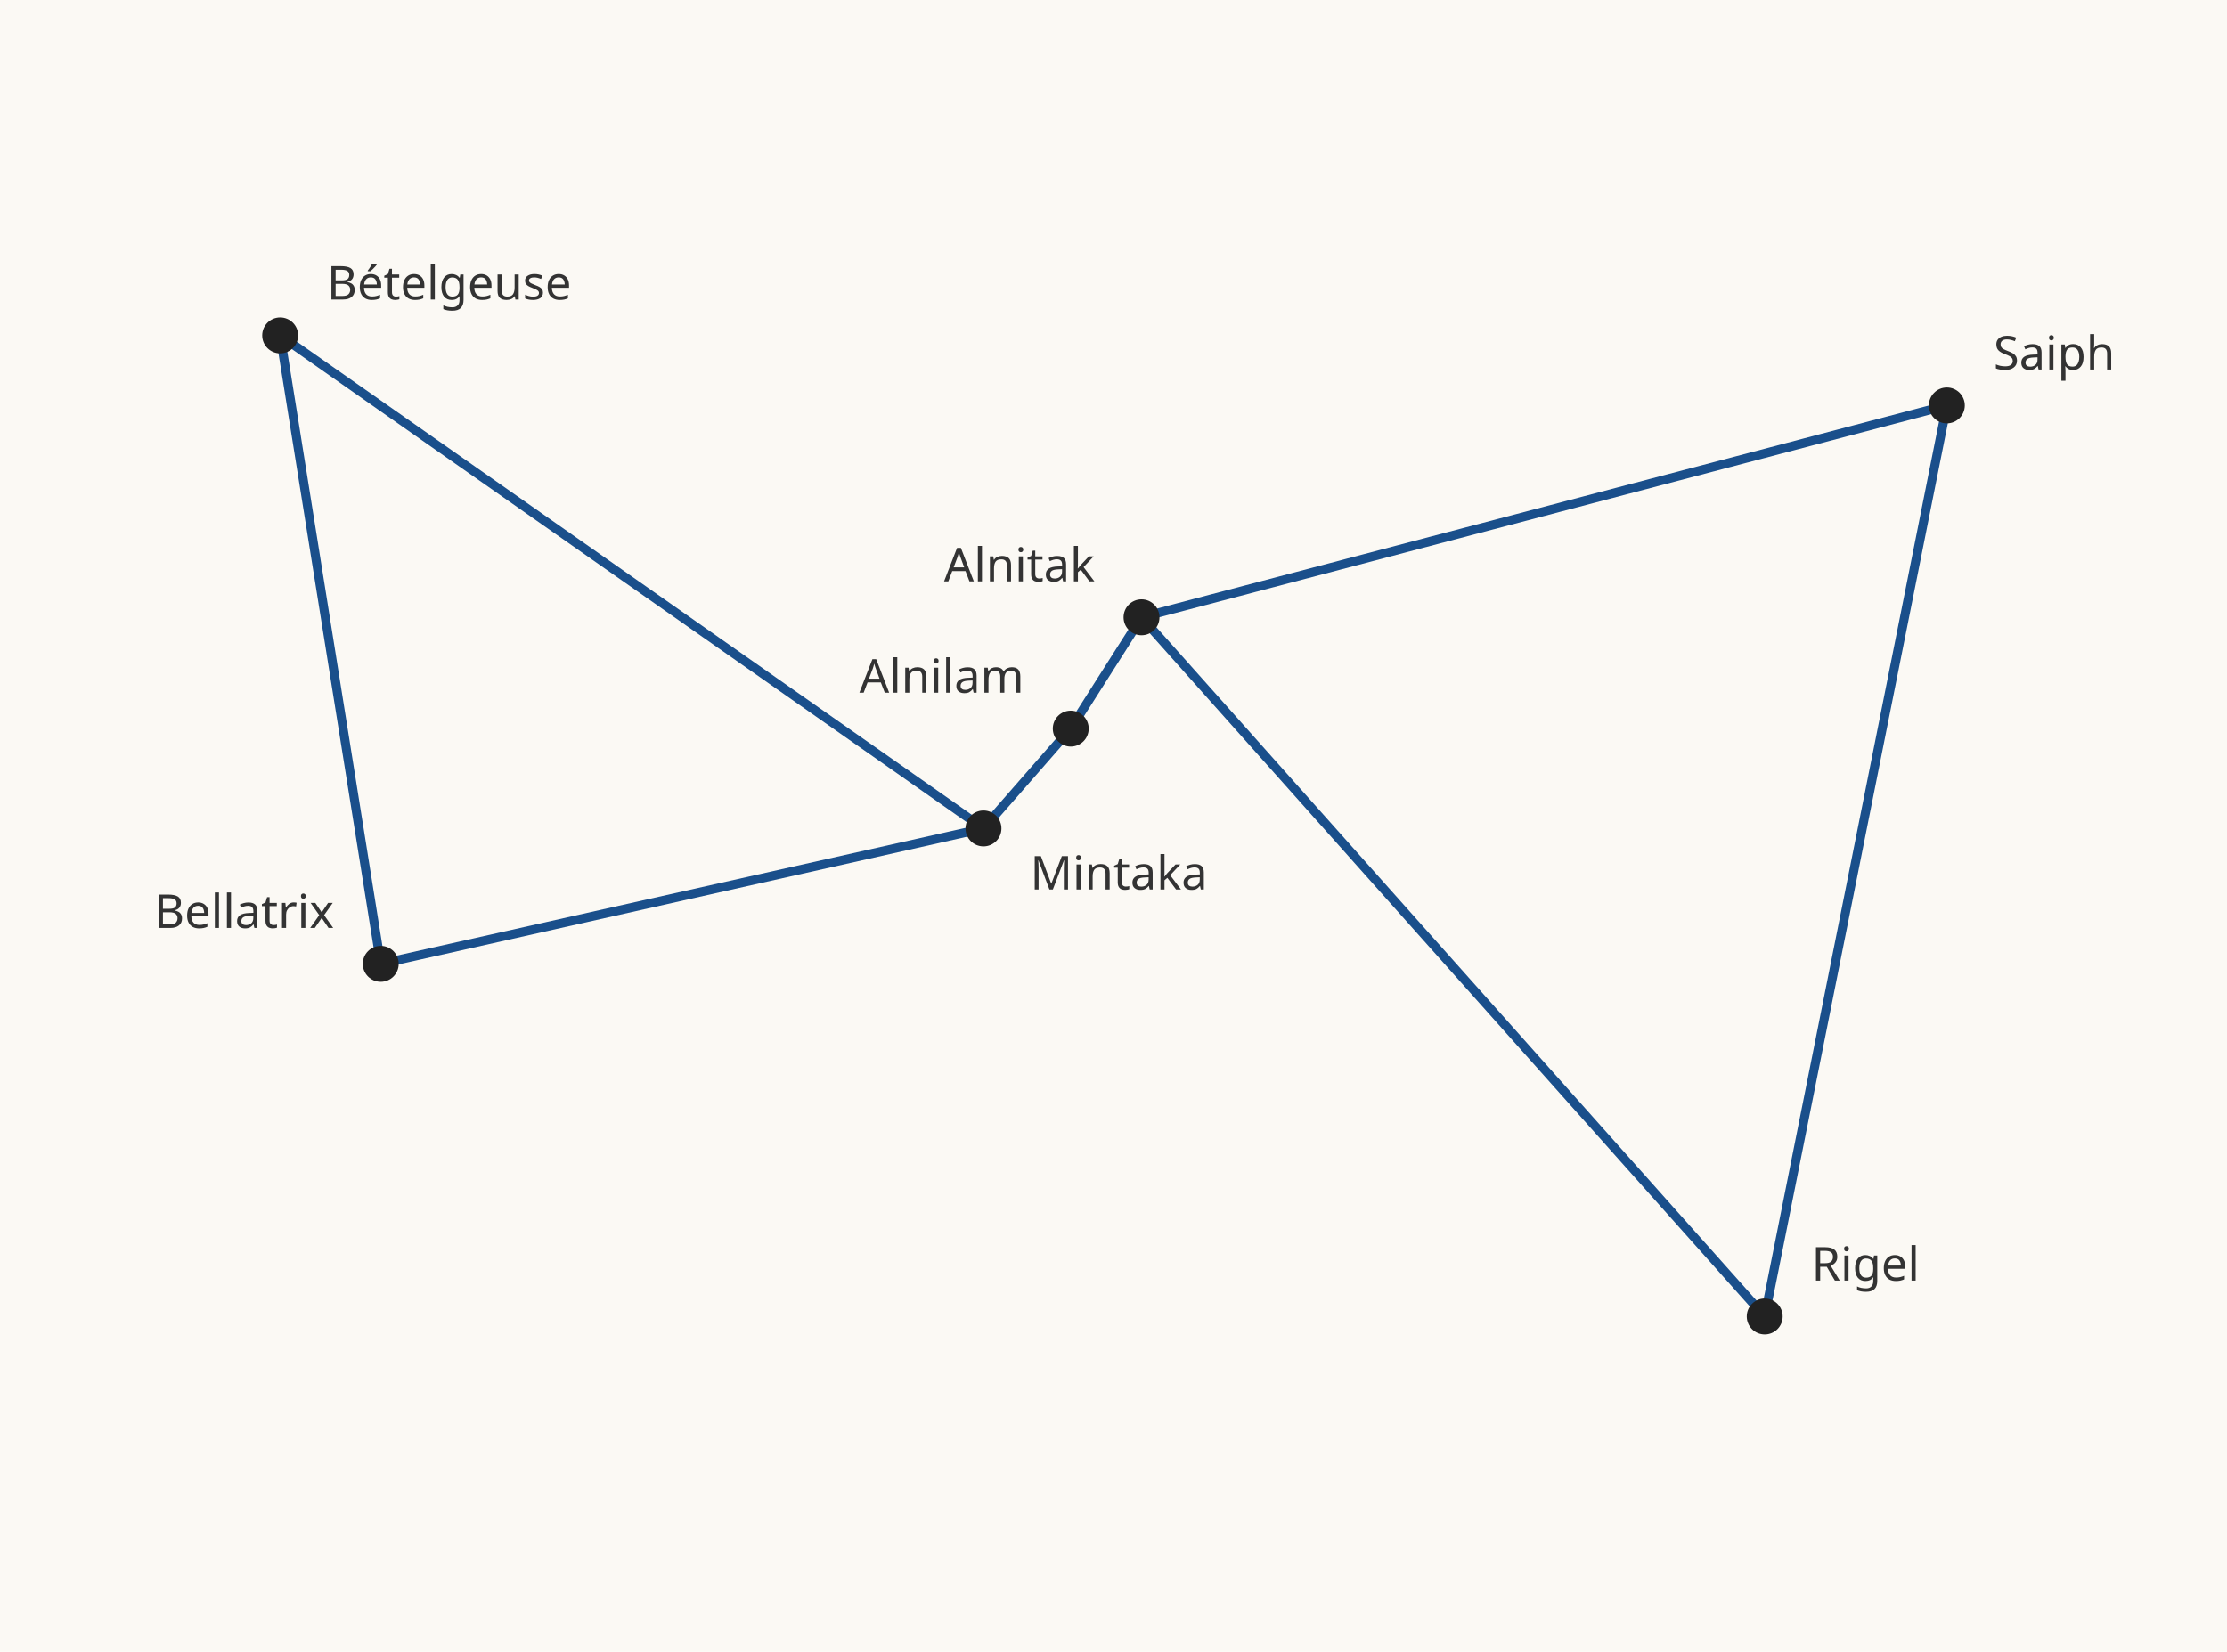
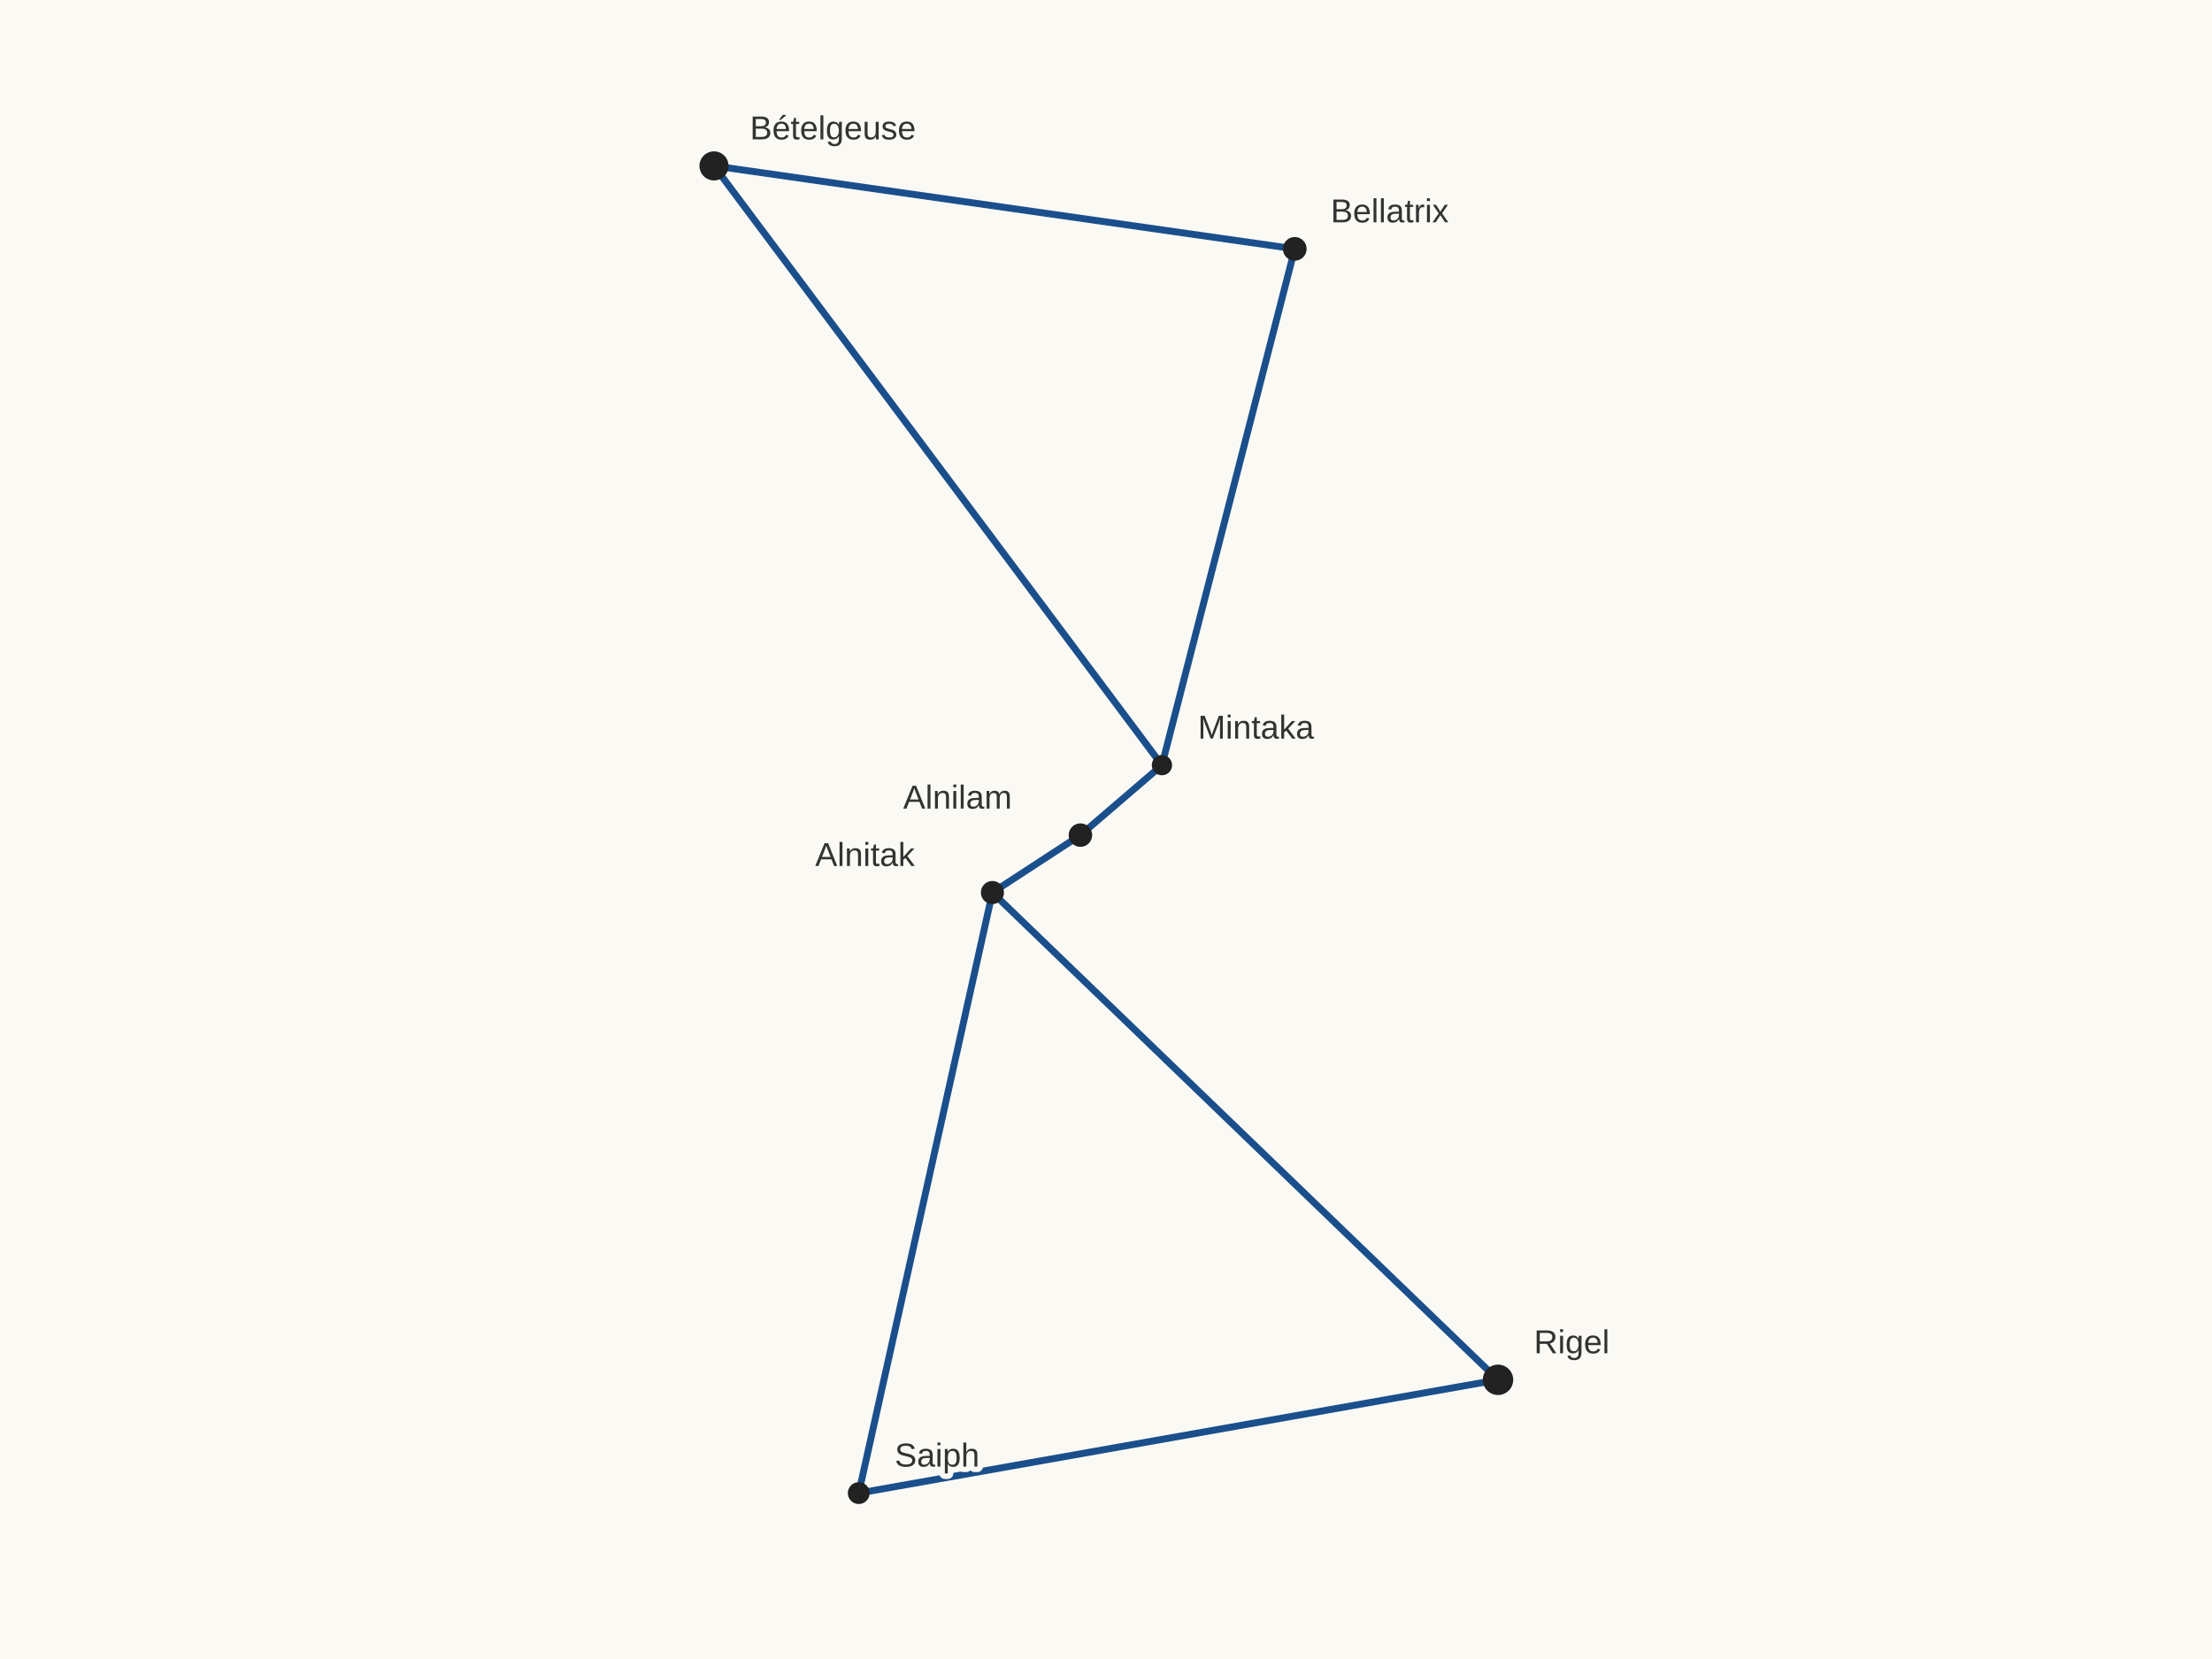
- <svg xmlns="http://www.w3.org/2000/svg" viewBox="0 0 620 460" role="img" aria-label="Figure de la constellation Orion">
-   <rect width="620" height="460" fill="#fbf9f4" />
-   <line x1="78.0" y1="93.4" x2="106.0" y2="268.4" stroke="#1a4f8b" stroke-width="2.5" stroke-linecap="round" />
-   <line x1="78.0" y1="93.4" x2="273.8" y2="230.7" stroke="#1a4f8b" stroke-width="2.5" stroke-linecap="round" />
-   <line x1="273.8" y1="230.7" x2="106.0" y2="268.4" stroke="#1a4f8b" stroke-width="2.5" stroke-linecap="round" />
-   <line x1="491.3" y1="366.6" x2="542.0" y2="112.9" stroke="#1a4f8b" stroke-width="2.5" stroke-linecap="round" />
-   <line x1="491.3" y1="366.6" x2="317.8" y2="171.9" stroke="#1a4f8b" stroke-width="2.5" stroke-linecap="round" />
-   <line x1="317.8" y1="171.9" x2="542.0" y2="112.9" stroke="#1a4f8b" stroke-width="2.5" stroke-linecap="round" />
-   <line x1="273.8" y1="230.7" x2="298.1" y2="202.9" stroke="#1a4f8b" stroke-width="2.5" stroke-linecap="round" />
-   <line x1="298.1" y1="202.9" x2="317.8" y2="171.9" stroke="#1a4f8b" stroke-width="2.5" stroke-linecap="round" />
-   <circle cx="78.0" cy="93.4" r="5" fill="#222" />
-   <text x="91.0" y="83.4" font-family="system-ui,sans-serif" font-size="13" fill="#333" text-anchor="start">Bételgeuse</text>
-   <circle cx="106.0" cy="268.4" r="5" fill="#222" />
-   <text x="93.0" y="258.4" font-family="system-ui,sans-serif" font-size="13" fill="#333" text-anchor="end">Bellatrix</text>
-   <circle cx="491.3" cy="366.6" r="5" fill="#222" />
-   <text x="504.3" y="356.6" font-family="system-ui,sans-serif" font-size="13" fill="#333" text-anchor="start">Rigel</text>
-   <circle cx="542.0" cy="112.9" r="5" fill="#222" />
-   <text x="555.0" y="102.9" font-family="system-ui,sans-serif" font-size="13" fill="#333" text-anchor="start">Saiph</text>
-   <circle cx="273.8" cy="230.7" r="5" fill="#222" />
-   <text x="286.8" y="247.7" font-family="system-ui,sans-serif" font-size="13" fill="#333" text-anchor="start">Mintaka</text>
-   <circle cx="298.1" cy="202.9" r="5" fill="#222" />
-   <text x="285.1" y="192.9" font-family="system-ui,sans-serif" font-size="13" fill="#333" text-anchor="end">Alnilam</text>
-   <circle cx="317.8" cy="171.9" r="5" fill="#222" />
-   <text x="304.8" y="161.9" font-family="system-ui,sans-serif" font-size="13" fill="#333" text-anchor="end">Alnitak</text>
+ <svg xmlns="http://www.w3.org/2000/svg" viewBox="0 0 800 600" width="800" height="600" role="img" aria-label="Figure de Orion">
+   <rect width="800" height="600" fill="#fbf9f4" />
+   <line x1="258.228" y1="60.000" x2="468.269" y2="90.008" stroke="#1a4f8b" stroke-width="2.5" />
+   <line x1="258.228" y1="60.000" x2="420.229" y2="276.729" stroke="#1a4f8b" stroke-width="2.5" />
+   <line x1="420.229" y1="276.729" x2="468.269" y2="90.008" stroke="#1a4f8b" stroke-width="2.5" />
+   <line x1="541.772" y1="499.029" x2="310.573" y2="540.000" stroke="#1a4f8b" stroke-width="2.5" />
+   <line x1="541.772" y1="499.029" x2="358.921" y2="322.797" stroke="#1a4f8b" stroke-width="2.5" />
+   <line x1="358.921" y1="322.797" x2="310.573" y2="540.000" stroke="#1a4f8b" stroke-width="2.5" />
+   <line x1="420.229" y1="276.729" x2="390.751" y2="302.029" stroke="#1a4f8b" stroke-width="2.5" />
+   <line x1="390.751" y1="302.029" x2="358.921" y2="322.797" stroke="#1a4f8b" stroke-width="2.5" />
+   <circle cx="258.228" cy="60.000" r="5.26" fill="#222" data-star="simbad:843879" />
+   <circle cx="468.269" cy="90.008" r="4.29" fill="#222" data-star="simbad:784400" />
+   <circle cx="541.772" cy="499.029" r="5.50" fill="#222" data-star="simbad:771345" />
+   <circle cx="310.573" cy="540.000" r="3.95" fill="#222" data-star="simbad:830758" />
+   <circle cx="420.229" cy="276.729" r="3.67" fill="#222" data-star="simbad:799898" />
+   <circle cx="390.751" cy="302.029" r="4.25" fill="#222" data-star="simbad:799866" />
+   <circle cx="358.921" cy="322.797" r="4.18" fill="#222" data-star="simbad:827058" />
+   <text x="271.23" y="47.00" dominant-baseline="middle" font-family="Arial,sans-serif" font-size="12" fill="#333" paint-order="stroke" stroke="#fbf9f4" stroke-width="4" stroke-linejoin="round">Bételgeuse</text>
+   <text x="481.27" y="77.01" dominant-baseline="middle" font-family="Arial,sans-serif" font-size="12" fill="#333" paint-order="stroke" stroke="#fbf9f4" stroke-width="4" stroke-linejoin="round">Bellatrix</text>
+   <text x="433.23" y="263.73" dominant-baseline="middle" font-family="Arial,sans-serif" font-size="12" fill="#333" paint-order="stroke" stroke="#fbf9f4" stroke-width="4" stroke-linejoin="round">Mintaka</text>
+   <text x="326.65" y="289.03" dominant-baseline="middle" font-family="Arial,sans-serif" font-size="12" fill="#333" paint-order="stroke" stroke="#fbf9f4" stroke-width="4" stroke-linejoin="round">Alnilam</text>
+   <text x="294.82" y="309.80" dominant-baseline="middle" font-family="Arial,sans-serif" font-size="12" fill="#333" paint-order="stroke" stroke="#fbf9f4" stroke-width="4" stroke-linejoin="round">Alnitak</text>
+   <text x="554.77" y="486.03" dominant-baseline="middle" font-family="Arial,sans-serif" font-size="12" fill="#333" paint-order="stroke" stroke="#fbf9f4" stroke-width="4" stroke-linejoin="round">Rigel</text>
+   <text x="323.57" y="527.00" dominant-baseline="middle" font-family="Arial,sans-serif" font-size="12" fill="#333" paint-order="stroke" stroke="#fbf9f4" stroke-width="4" stroke-linejoin="round">Saiph</text>
</svg>
